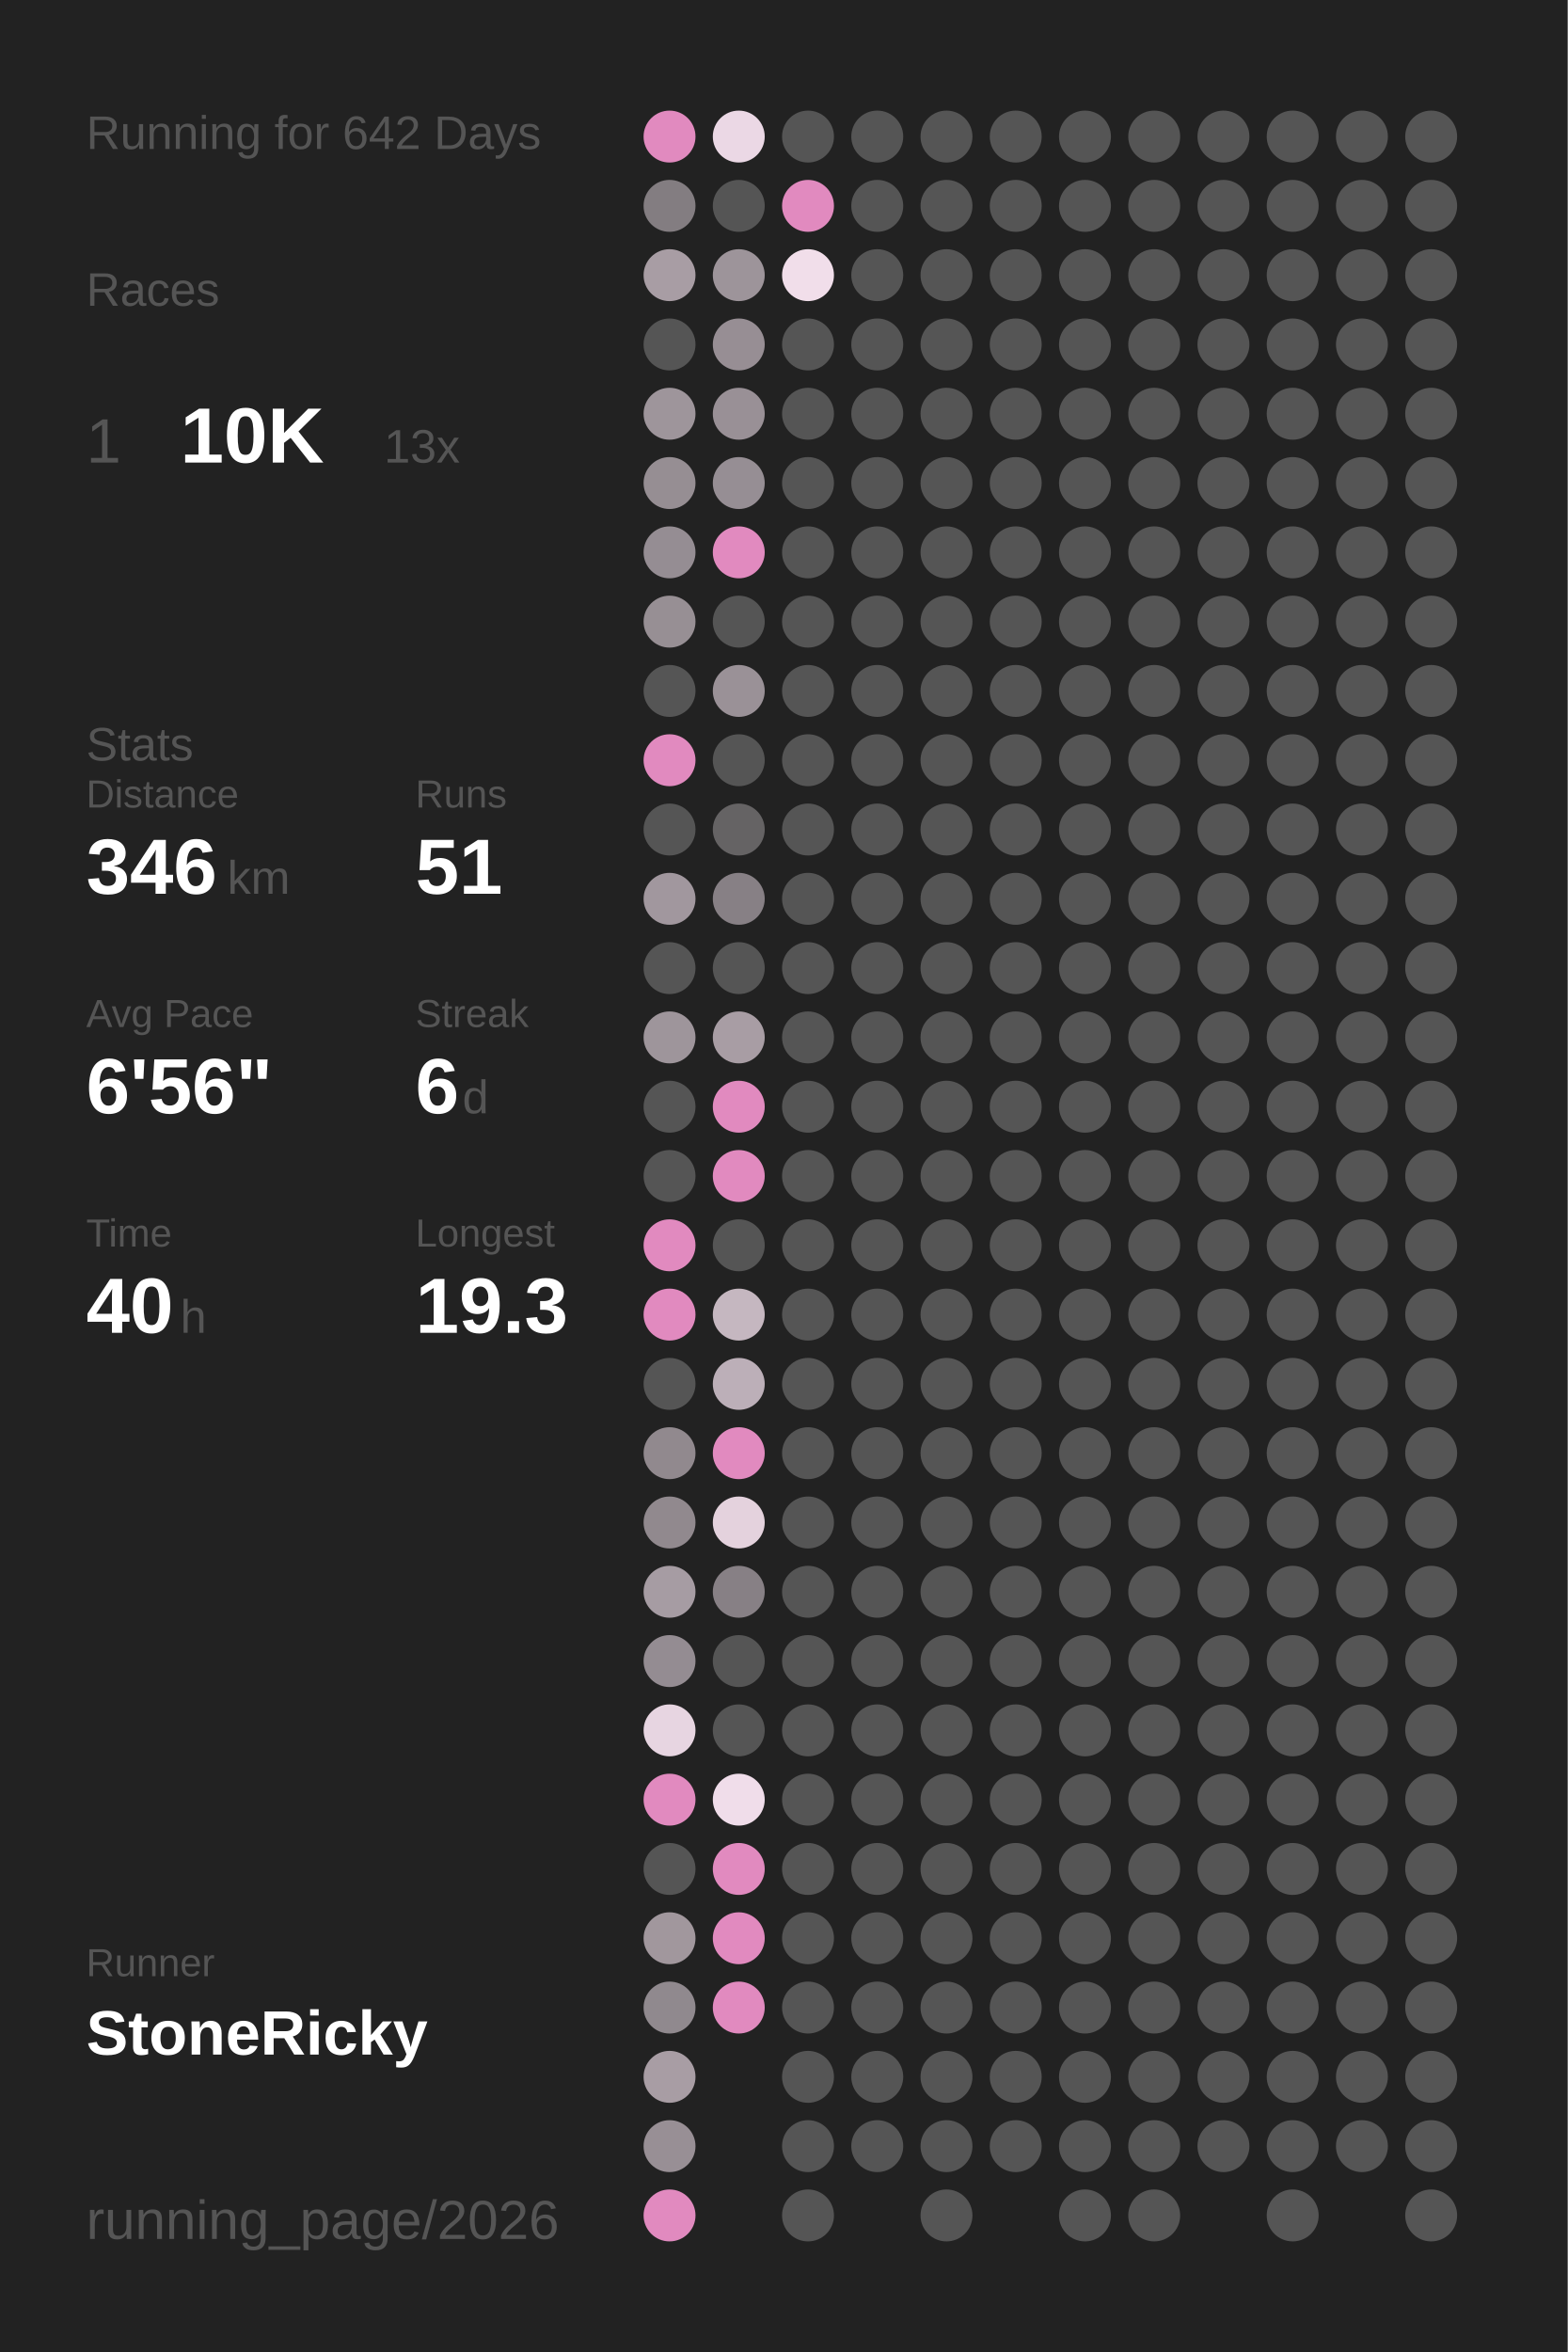
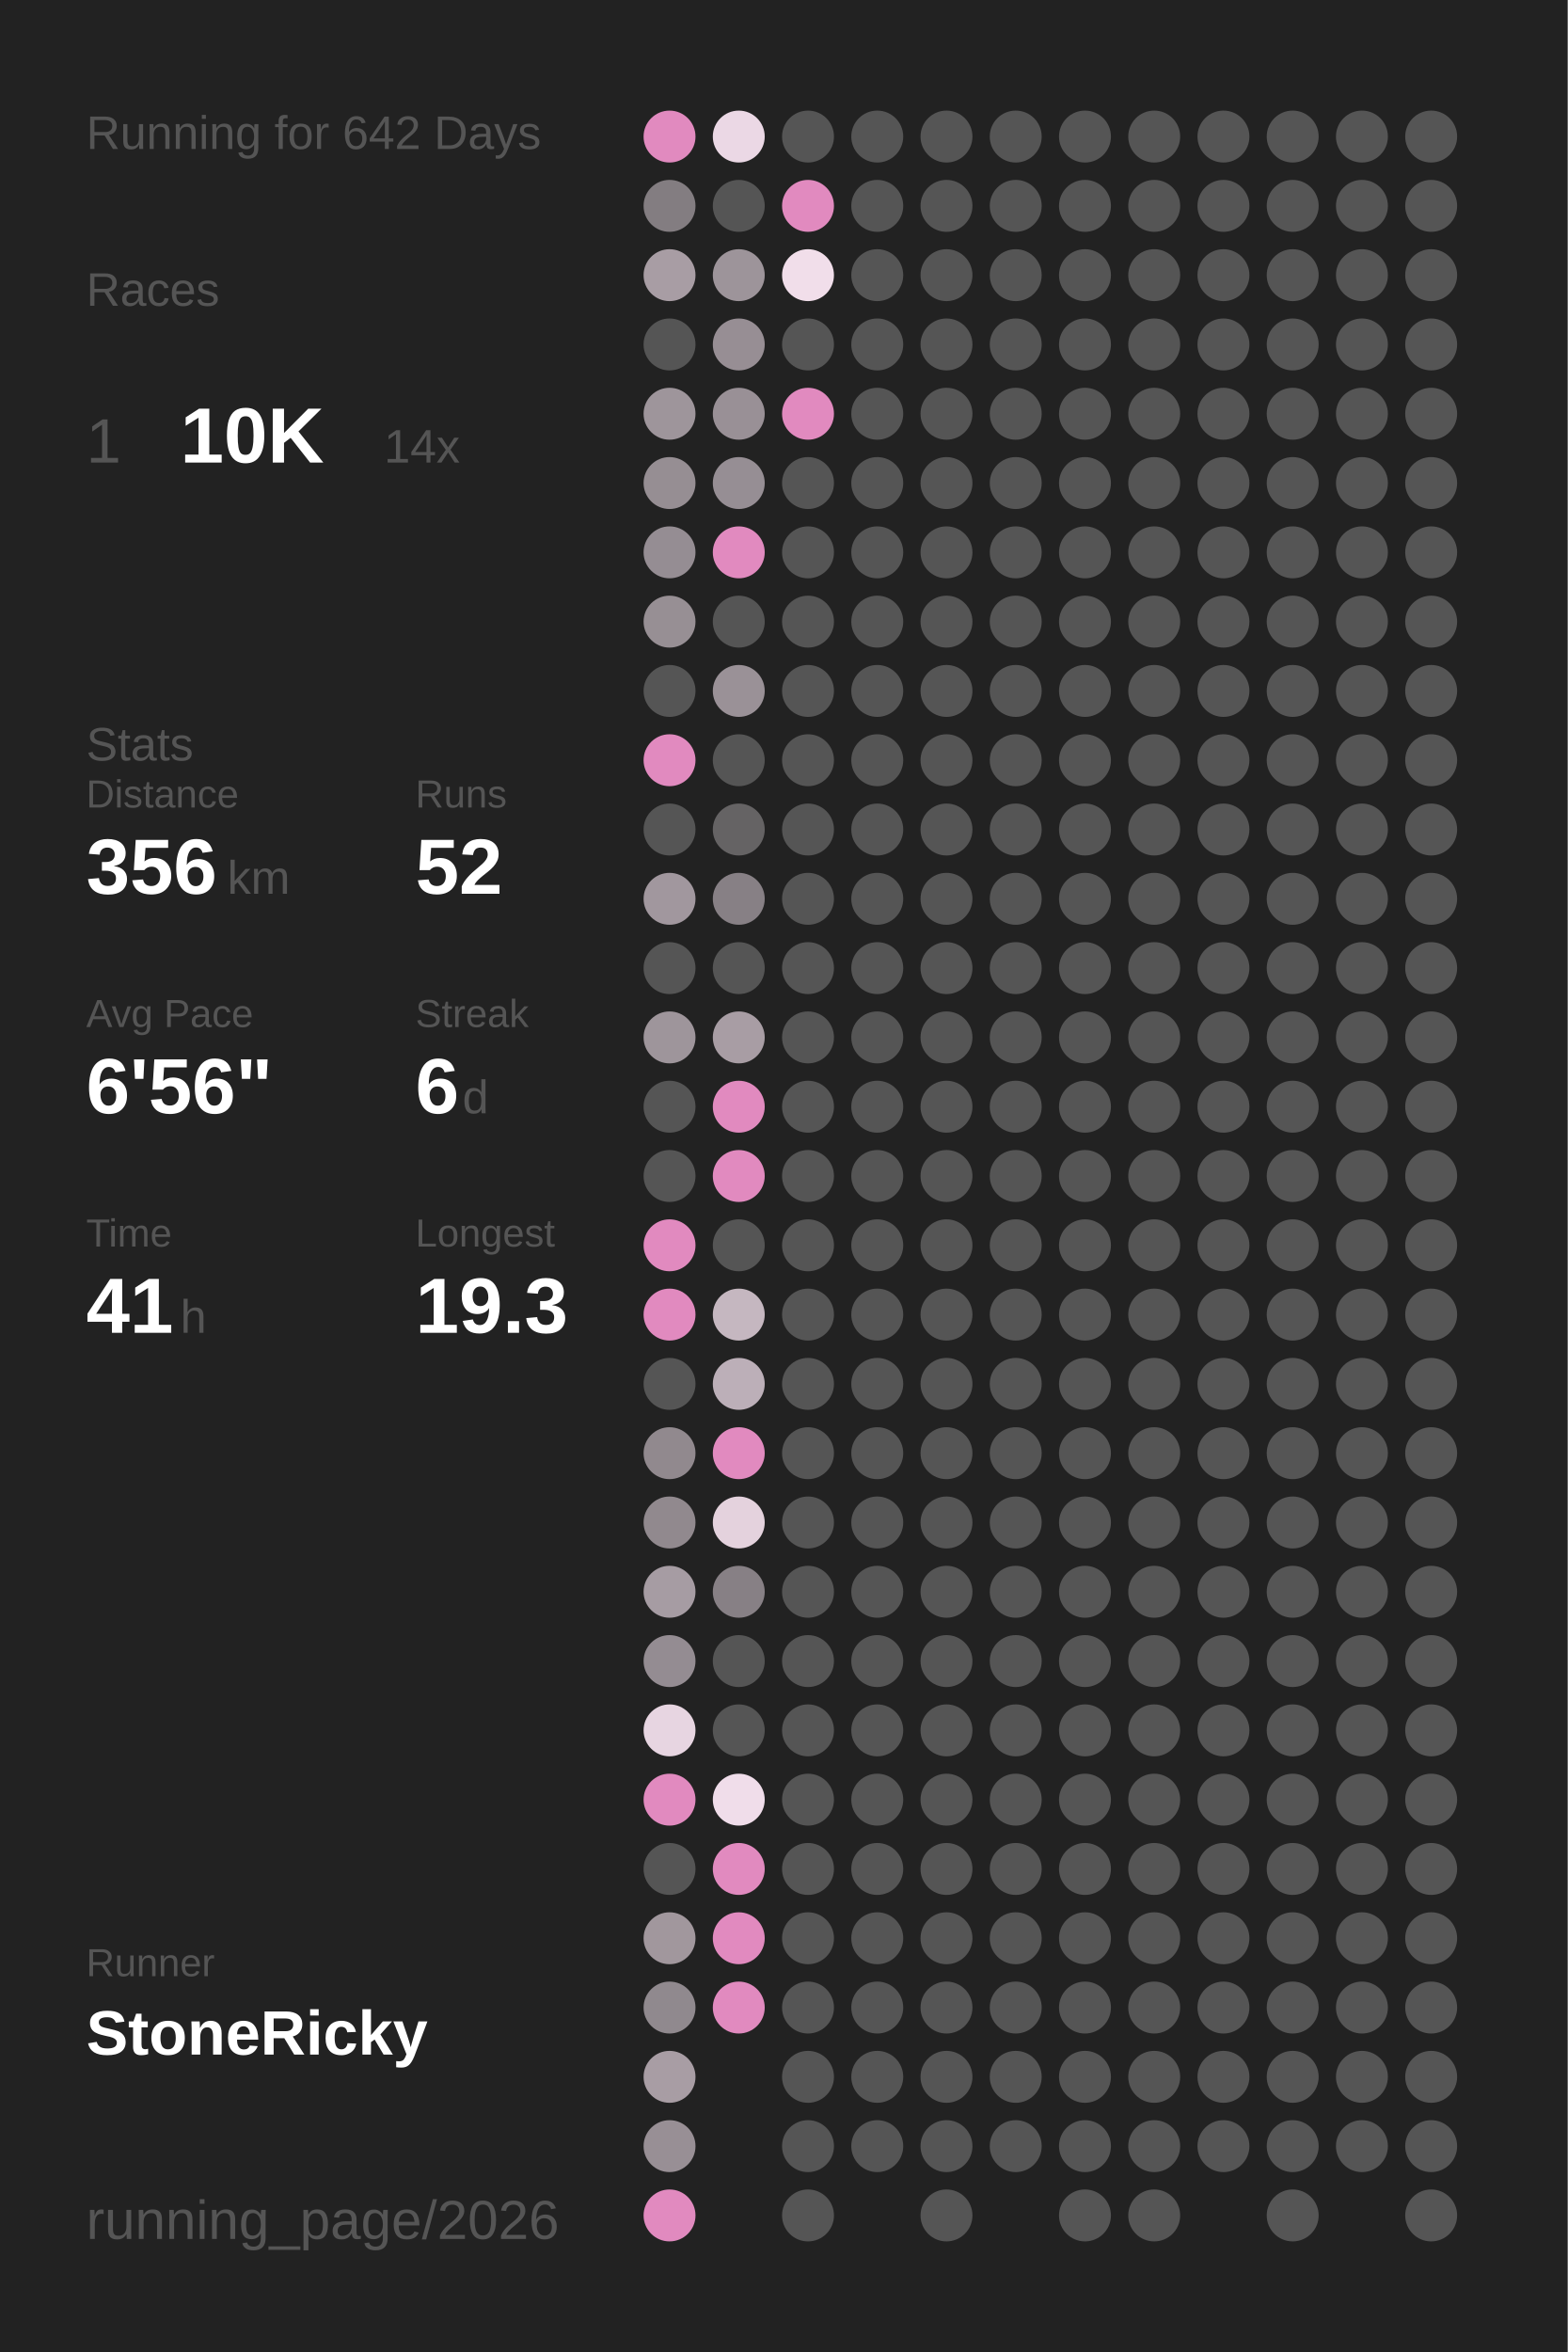
<svg xmlns="http://www.w3.org/2000/svg" baseProfile="full" height="300mm" version="1.1" viewBox="0,0,200,300" width="200mm">
  <defs />
  <rect fill="#222222" height="300" width="200" x="0" y="0" />
  <text fill="#555555" style="font-size:6px; font-family:Arial;" x="11" y="19">Running for 642 Days</text>
  <text fill="#555555" style="font-size:6px; font-family:Arial;" x="11" y="39">Races</text>
  <text fill="#555555" style="font-size:8px; font-family:Arial;" x="11" y="59">1</text>
  <text fill="#FFFFFF" style="font-size:10px; font-family:Arial; font-weight:bold;" x="23" y="59">10K</text>
-   <text fill="#555555" style="font-size:6px; font-family:Arial;" x="49" y="59">13x</text>
+   <text fill="#555555" style="font-size:6px; font-family:Arial;" x="49" y="59">14x</text>
  <text fill="#555555" style="font-size:6px; font-family:Arial;" x="11" y="97">Stats</text>
  <text fill="#555555" style="font-size:5px; font-family:Arial;" x="11" y="103">Distance</text>
-   <text fill="#FFFFFF" style="font-size:10px; font-family:Arial; font-weight:bold;" x="11" y="114">346</text>
+   <text fill="#FFFFFF" style="font-size:10px; font-family:Arial; font-weight:bold;" x="11" y="114">356</text>
  <text fill="#555555" style="font-size:6px; font-family:Arial;" x="29" y="114">km</text>
  <text fill="#555555" style="font-size:5px; font-family:Arial;" x="53" y="103">Runs</text>
-   <text fill="#FFFFFF" style="font-size:10px; font-family:Arial; font-weight:bold;" x="53" y="114">51</text>
+   <text fill="#FFFFFF" style="font-size:10px; font-family:Arial; font-weight:bold;" x="53" y="114">52</text>
  <text fill="#555555" style="font-size:5px; font-family:Arial;" x="11" y="131">Avg Pace</text>
  <text fill="#FFFFFF" style="font-size:10px; font-family:Arial; font-weight:bold;" x="11" y="142">6'56"</text>
  <text fill="#555555" style="font-size:5px; font-family:Arial;" x="53" y="131">Streak</text>
  <text fill="#FFFFFF" style="font-size:10px; font-family:Arial; font-weight:bold;" x="53" y="142">6</text>
  <text fill="#555555" style="font-size:6px; font-family:Arial;" x="59" y="142">d</text>
  <text fill="#555555" style="font-size:5px; font-family:Arial;" x="11" y="159">Time</text>
-   <text fill="#FFFFFF" style="font-size:10px; font-family:Arial; font-weight:bold;" x="11" y="170">40</text>
+   <text fill="#FFFFFF" style="font-size:10px; font-family:Arial; font-weight:bold;" x="11" y="170">41</text>
  <text fill="#555555" style="font-size:6px; font-family:Arial;" x="23" y="170">h</text>
  <text fill="#555555" style="font-size:5px; font-family:Arial;" x="53" y="159">Longest</text>
  <text fill="#FFFFFF" style="font-size:10px; font-family:Arial; font-weight:bold;" x="53" y="170">19.3</text>
  <text fill="#555555" style="font-size:5px; font-family:Arial;" x="11" y="252.065">Runner</text>
  <text fill="#FFFFFF" style="font-size:8px; font-family:Arial; font-weight:bold;" x="11" y="262.065">StoneRicky</text>
  <text fill="#555555" style="font-size:7px; font-family:Arial;" x="11" y="285.581">running_page/2026</text>
  <circle cx="85.417" cy="17.419" fill="#E18ABF" r="3.312" />
  <circle cx="85.417" cy="26.258" fill="#837d81" r="3.312" />
  <circle cx="85.417" cy="35.097" fill="#a89da4" r="3.312" />
  <circle cx="85.417" cy="43.935" fill="#555555" r="3.312" />
  <circle cx="85.417" cy="52.774" fill="#9e959b" r="3.312" />
  <circle cx="85.417" cy="61.613" fill="#968e93" r="3.312" />
  <circle cx="85.417" cy="70.452" fill="#958d93" r="3.312" />
  <circle cx="85.417" cy="79.29" fill="#978f94" r="3.312" />
  <circle cx="85.417" cy="88.129" fill="#555555" r="3.312" />
  <circle cx="85.417" cy="96.968" fill="#E18ABF" r="3.312" />
  <circle cx="85.417" cy="105.806" fill="#555555" r="3.312" />
  <circle cx="85.417" cy="114.645" fill="#a1979e" r="3.312" />
  <circle cx="85.417" cy="123.484" fill="#555555" r="3.312" />
  <circle cx="85.417" cy="132.323" fill="#9e959b" r="3.312" />
  <circle cx="85.417" cy="141.161" fill="#555555" r="3.312" />
  <circle cx="85.417" cy="150" fill="#555555" r="3.312" />
  <circle cx="85.417" cy="158.839" fill="#E18ABF" r="3.312" />
  <circle cx="85.417" cy="167.677" fill="#E18ABF" r="3.312" />
  <circle cx="85.417" cy="176.516" fill="#555555" r="3.312" />
  <circle cx="85.417" cy="185.355" fill="#91898e" r="3.312" />
  <circle cx="85.417" cy="194.194" fill="#91898e" r="3.312" />
  <circle cx="85.417" cy="203.032" fill="#a69ca3" r="3.312" />
  <circle cx="85.417" cy="211.871" fill="#948c92" r="3.312" />
  <circle cx="85.417" cy="220.71" fill="#e7d5e1" r="3.312" />
  <circle cx="85.417" cy="229.548" fill="#E18ABF" r="3.312" />
  <circle cx="85.417" cy="238.387" fill="#555555" r="3.312" />
  <circle cx="85.417" cy="247.226" fill="#a1979d" r="3.312" />
  <circle cx="85.417" cy="256.065" fill="#90898e" r="3.312" />
  <circle cx="85.417" cy="264.903" fill="#a89da4" r="3.312" />
  <circle cx="85.417" cy="273.742" fill="#988f95" r="3.312" />
  <circle cx="85.417" cy="282.581" fill="#E18ABF" r="3.312" />
  <circle cx="94.25" cy="17.419" fill="#ebd8e5" r="3.312" />
  <circle cx="94.25" cy="26.258" fill="#555555" r="3.312" />
  <circle cx="94.25" cy="35.097" fill="#9d949a" r="3.312" />
  <circle cx="94.25" cy="43.935" fill="#978e94" r="3.312" />
  <circle cx="94.25" cy="52.774" fill="#999096" r="3.312" />
  <circle cx="94.25" cy="61.613" fill="#968e94" r="3.312" />
  <circle cx="94.25" cy="70.452" fill="#E18ABF" r="3.312" />
  <circle cx="94.25" cy="79.29" fill="#555555" r="3.312" />
  <circle cx="94.25" cy="88.129" fill="#9a9197" r="3.312" />
  <circle cx="94.25" cy="96.968" fill="#555555" r="3.312" />
  <circle cx="94.25" cy="105.806" fill="#656364" r="3.312" />
  <circle cx="94.25" cy="114.645" fill="#878085" r="3.312" />
  <circle cx="94.25" cy="123.484" fill="#555555" r="3.312" />
  <circle cx="94.25" cy="132.323" fill="#a89da4" r="3.312" />
  <circle cx="94.25" cy="141.161" fill="#E18ABF" r="3.312" />
  <circle cx="94.25" cy="150" fill="#E18ABF" r="3.312" />
  <circle cx="94.25" cy="158.839" fill="#555555" r="3.312" />
  <circle cx="94.25" cy="167.677" fill="#c5b7c0" r="3.312" />
  <circle cx="94.25" cy="176.516" fill="#bcafb8" r="3.312" />
  <circle cx="94.25" cy="185.355" fill="#E18ABF" r="3.312" />
  <circle cx="94.25" cy="194.194" fill="#e4d2dd" r="3.312" />
  <circle cx="94.25" cy="203.032" fill="#878085" r="3.312" />
  <circle cx="94.25" cy="211.871" fill="#555555" r="3.312" />
  <circle cx="94.25" cy="220.71" fill="#555555" r="3.312" />
  <circle cx="94.25" cy="229.548" fill="#f0ddea" r="3.312" />
  <circle cx="94.25" cy="238.387" fill="#E18ABF" r="3.312" />
  <circle cx="94.25" cy="247.226" fill="#E18ABF" r="3.312" />
  <circle cx="94.25" cy="256.065" fill="#E18ABF" r="3.312" />
  <circle cx="103.083" cy="17.419" fill="#555555" r="3.312" />
  <circle cx="103.083" cy="26.258" fill="#E18ABF" r="3.312" />
  <circle cx="103.083" cy="35.097" fill="#f1deea" r="3.312" />
  <circle cx="103.083" cy="43.935" fill="#555555" r="3.312" />
-   <circle cx="103.083" cy="52.774" fill="#555555" r="3.312" />
+   <circle cx="103.083" cy="52.774" fill="#E18ABF" r="3.312" />
  <circle cx="103.083" cy="61.613" fill="#555555" r="3.312" />
  <circle cx="103.083" cy="70.452" fill="#555555" r="3.312" />
  <circle cx="103.083" cy="79.29" fill="#555555" r="3.312" />
  <circle cx="103.083" cy="88.129" fill="#555555" r="3.312" />
  <circle cx="103.083" cy="96.968" fill="#555555" r="3.312" />
  <circle cx="103.083" cy="105.806" fill="#555555" r="3.312" />
  <circle cx="103.083" cy="114.645" fill="#555555" r="3.312" />
  <circle cx="103.083" cy="123.484" fill="#555555" r="3.312" />
  <circle cx="103.083" cy="132.323" fill="#555555" r="3.312" />
  <circle cx="103.083" cy="141.161" fill="#555555" r="3.312" />
  <circle cx="103.083" cy="150" fill="#555555" r="3.312" />
  <circle cx="103.083" cy="158.839" fill="#555555" r="3.312" />
  <circle cx="103.083" cy="167.677" fill="#555555" r="3.312" />
  <circle cx="103.083" cy="176.516" fill="#555555" r="3.312" />
  <circle cx="103.083" cy="185.355" fill="#555555" r="3.312" />
  <circle cx="103.083" cy="194.194" fill="#555555" r="3.312" />
  <circle cx="103.083" cy="203.032" fill="#555555" r="3.312" />
  <circle cx="103.083" cy="211.871" fill="#555555" r="3.312" />
  <circle cx="103.083" cy="220.71" fill="#555555" r="3.312" />
  <circle cx="103.083" cy="229.548" fill="#555555" r="3.312" />
  <circle cx="103.083" cy="238.387" fill="#555555" r="3.312" />
  <circle cx="103.083" cy="247.226" fill="#555555" r="3.312" />
  <circle cx="103.083" cy="256.065" fill="#555555" r="3.312" />
  <circle cx="103.083" cy="264.903" fill="#555555" r="3.312" />
  <circle cx="103.083" cy="273.742" fill="#555555" r="3.312" />
  <circle cx="103.083" cy="282.581" fill="#555555" r="3.312" />
  <circle cx="111.917" cy="17.419" fill="#555555" r="3.312" />
  <circle cx="111.917" cy="26.258" fill="#555555" r="3.312" />
  <circle cx="111.917" cy="35.097" fill="#555555" r="3.312" />
  <circle cx="111.917" cy="43.935" fill="#555555" r="3.312" />
  <circle cx="111.917" cy="52.774" fill="#555555" r="3.312" />
  <circle cx="111.917" cy="61.613" fill="#555555" r="3.312" />
  <circle cx="111.917" cy="70.452" fill="#555555" r="3.312" />
  <circle cx="111.917" cy="79.29" fill="#555555" r="3.312" />
  <circle cx="111.917" cy="88.129" fill="#555555" r="3.312" />
  <circle cx="111.917" cy="96.968" fill="#555555" r="3.312" />
  <circle cx="111.917" cy="105.806" fill="#555555" r="3.312" />
  <circle cx="111.917" cy="114.645" fill="#555555" r="3.312" />
  <circle cx="111.917" cy="123.484" fill="#555555" r="3.312" />
  <circle cx="111.917" cy="132.323" fill="#555555" r="3.312" />
  <circle cx="111.917" cy="141.161" fill="#555555" r="3.312" />
  <circle cx="111.917" cy="150" fill="#555555" r="3.312" />
  <circle cx="111.917" cy="158.839" fill="#555555" r="3.312" />
  <circle cx="111.917" cy="167.677" fill="#555555" r="3.312" />
  <circle cx="111.917" cy="176.516" fill="#555555" r="3.312" />
  <circle cx="111.917" cy="185.355" fill="#555555" r="3.312" />
  <circle cx="111.917" cy="194.194" fill="#555555" r="3.312" />
  <circle cx="111.917" cy="203.032" fill="#555555" r="3.312" />
  <circle cx="111.917" cy="211.871" fill="#555555" r="3.312" />
  <circle cx="111.917" cy="220.71" fill="#555555" r="3.312" />
  <circle cx="111.917" cy="229.548" fill="#555555" r="3.312" />
  <circle cx="111.917" cy="238.387" fill="#555555" r="3.312" />
  <circle cx="111.917" cy="247.226" fill="#555555" r="3.312" />
  <circle cx="111.917" cy="256.065" fill="#555555" r="3.312" />
  <circle cx="111.917" cy="264.903" fill="#555555" r="3.312" />
  <circle cx="111.917" cy="273.742" fill="#555555" r="3.312" />
  <circle cx="120.75" cy="17.419" fill="#555555" r="3.312" />
  <circle cx="120.75" cy="26.258" fill="#555555" r="3.312" />
  <circle cx="120.75" cy="35.097" fill="#555555" r="3.312" />
  <circle cx="120.75" cy="43.935" fill="#555555" r="3.312" />
  <circle cx="120.75" cy="52.774" fill="#555555" r="3.312" />
  <circle cx="120.75" cy="61.613" fill="#555555" r="3.312" />
  <circle cx="120.75" cy="70.452" fill="#555555" r="3.312" />
  <circle cx="120.75" cy="79.29" fill="#555555" r="3.312" />
  <circle cx="120.75" cy="88.129" fill="#555555" r="3.312" />
  <circle cx="120.75" cy="96.968" fill="#555555" r="3.312" />
  <circle cx="120.75" cy="105.806" fill="#555555" r="3.312" />
  <circle cx="120.75" cy="114.645" fill="#555555" r="3.312" />
  <circle cx="120.75" cy="123.484" fill="#555555" r="3.312" />
  <circle cx="120.75" cy="132.323" fill="#555555" r="3.312" />
  <circle cx="120.75" cy="141.161" fill="#555555" r="3.312" />
  <circle cx="120.75" cy="150" fill="#555555" r="3.312" />
  <circle cx="120.75" cy="158.839" fill="#555555" r="3.312" />
  <circle cx="120.75" cy="167.677" fill="#555555" r="3.312" />
  <circle cx="120.75" cy="176.516" fill="#555555" r="3.312" />
  <circle cx="120.75" cy="185.355" fill="#555555" r="3.312" />
  <circle cx="120.75" cy="194.194" fill="#555555" r="3.312" />
  <circle cx="120.75" cy="203.032" fill="#555555" r="3.312" />
  <circle cx="120.75" cy="211.871" fill="#555555" r="3.312" />
  <circle cx="120.75" cy="220.71" fill="#555555" r="3.312" />
  <circle cx="120.75" cy="229.548" fill="#555555" r="3.312" />
  <circle cx="120.75" cy="238.387" fill="#555555" r="3.312" />
  <circle cx="120.75" cy="247.226" fill="#555555" r="3.312" />
  <circle cx="120.75" cy="256.065" fill="#555555" r="3.312" />
  <circle cx="120.75" cy="264.903" fill="#555555" r="3.312" />
  <circle cx="120.75" cy="273.742" fill="#555555" r="3.312" />
  <circle cx="120.75" cy="282.581" fill="#555555" r="3.312" />
  <circle cx="129.583" cy="17.419" fill="#555555" r="3.312" />
  <circle cx="129.583" cy="26.258" fill="#555555" r="3.312" />
  <circle cx="129.583" cy="35.097" fill="#555555" r="3.312" />
  <circle cx="129.583" cy="43.935" fill="#555555" r="3.312" />
  <circle cx="129.583" cy="52.774" fill="#555555" r="3.312" />
  <circle cx="129.583" cy="61.613" fill="#555555" r="3.312" />
  <circle cx="129.583" cy="70.452" fill="#555555" r="3.312" />
  <circle cx="129.583" cy="79.29" fill="#555555" r="3.312" />
  <circle cx="129.583" cy="88.129" fill="#555555" r="3.312" />
  <circle cx="129.583" cy="96.968" fill="#555555" r="3.312" />
  <circle cx="129.583" cy="105.806" fill="#555555" r="3.312" />
  <circle cx="129.583" cy="114.645" fill="#555555" r="3.312" />
  <circle cx="129.583" cy="123.484" fill="#555555" r="3.312" />
  <circle cx="129.583" cy="132.323" fill="#555555" r="3.312" />
  <circle cx="129.583" cy="141.161" fill="#555555" r="3.312" />
  <circle cx="129.583" cy="150" fill="#555555" r="3.312" />
  <circle cx="129.583" cy="158.839" fill="#555555" r="3.312" />
  <circle cx="129.583" cy="167.677" fill="#555555" r="3.312" />
  <circle cx="129.583" cy="176.516" fill="#555555" r="3.312" />
  <circle cx="129.583" cy="185.355" fill="#555555" r="3.312" />
  <circle cx="129.583" cy="194.194" fill="#555555" r="3.312" />
  <circle cx="129.583" cy="203.032" fill="#555555" r="3.312" />
  <circle cx="129.583" cy="211.871" fill="#555555" r="3.312" />
  <circle cx="129.583" cy="220.71" fill="#555555" r="3.312" />
  <circle cx="129.583" cy="229.548" fill="#555555" r="3.312" />
  <circle cx="129.583" cy="238.387" fill="#555555" r="3.312" />
  <circle cx="129.583" cy="247.226" fill="#555555" r="3.312" />
  <circle cx="129.583" cy="256.065" fill="#555555" r="3.312" />
  <circle cx="129.583" cy="264.903" fill="#555555" r="3.312" />
  <circle cx="129.583" cy="273.742" fill="#555555" r="3.312" />
  <circle cx="138.417" cy="17.419" fill="#555555" r="3.312" />
  <circle cx="138.417" cy="26.258" fill="#555555" r="3.312" />
  <circle cx="138.417" cy="35.097" fill="#555555" r="3.312" />
  <circle cx="138.417" cy="43.935" fill="#555555" r="3.312" />
  <circle cx="138.417" cy="52.774" fill="#555555" r="3.312" />
  <circle cx="138.417" cy="61.613" fill="#555555" r="3.312" />
  <circle cx="138.417" cy="70.452" fill="#555555" r="3.312" />
  <circle cx="138.417" cy="79.29" fill="#555555" r="3.312" />
  <circle cx="138.417" cy="88.129" fill="#555555" r="3.312" />
  <circle cx="138.417" cy="96.968" fill="#555555" r="3.312" />
  <circle cx="138.417" cy="105.806" fill="#555555" r="3.312" />
  <circle cx="138.417" cy="114.645" fill="#555555" r="3.312" />
  <circle cx="138.417" cy="123.484" fill="#555555" r="3.312" />
  <circle cx="138.417" cy="132.323" fill="#555555" r="3.312" />
  <circle cx="138.417" cy="141.161" fill="#555555" r="3.312" />
  <circle cx="138.417" cy="150" fill="#555555" r="3.312" />
  <circle cx="138.417" cy="158.839" fill="#555555" r="3.312" />
  <circle cx="138.417" cy="167.677" fill="#555555" r="3.312" />
  <circle cx="138.417" cy="176.516" fill="#555555" r="3.312" />
  <circle cx="138.417" cy="185.355" fill="#555555" r="3.312" />
  <circle cx="138.417" cy="194.194" fill="#555555" r="3.312" />
  <circle cx="138.417" cy="203.032" fill="#555555" r="3.312" />
  <circle cx="138.417" cy="211.871" fill="#555555" r="3.312" />
  <circle cx="138.417" cy="220.71" fill="#555555" r="3.312" />
  <circle cx="138.417" cy="229.548" fill="#555555" r="3.312" />
  <circle cx="138.417" cy="238.387" fill="#555555" r="3.312" />
  <circle cx="138.417" cy="247.226" fill="#555555" r="3.312" />
  <circle cx="138.417" cy="256.065" fill="#555555" r="3.312" />
  <circle cx="138.417" cy="264.903" fill="#555555" r="3.312" />
  <circle cx="138.417" cy="273.742" fill="#555555" r="3.312" />
  <circle cx="138.417" cy="282.581" fill="#555555" r="3.312" />
  <circle cx="147.25" cy="17.419" fill="#555555" r="3.312" />
  <circle cx="147.25" cy="26.258" fill="#555555" r="3.312" />
  <circle cx="147.25" cy="35.097" fill="#555555" r="3.312" />
  <circle cx="147.25" cy="43.935" fill="#555555" r="3.312" />
  <circle cx="147.25" cy="52.774" fill="#555555" r="3.312" />
  <circle cx="147.25" cy="61.613" fill="#555555" r="3.312" />
  <circle cx="147.25" cy="70.452" fill="#555555" r="3.312" />
  <circle cx="147.25" cy="79.29" fill="#555555" r="3.312" />
  <circle cx="147.25" cy="88.129" fill="#555555" r="3.312" />
  <circle cx="147.25" cy="96.968" fill="#555555" r="3.312" />
  <circle cx="147.25" cy="105.806" fill="#555555" r="3.312" />
  <circle cx="147.25" cy="114.645" fill="#555555" r="3.312" />
  <circle cx="147.25" cy="123.484" fill="#555555" r="3.312" />
  <circle cx="147.25" cy="132.323" fill="#555555" r="3.312" />
  <circle cx="147.25" cy="141.161" fill="#555555" r="3.312" />
  <circle cx="147.25" cy="150" fill="#555555" r="3.312" />
  <circle cx="147.25" cy="158.839" fill="#555555" r="3.312" />
  <circle cx="147.25" cy="167.677" fill="#555555" r="3.312" />
  <circle cx="147.25" cy="176.516" fill="#555555" r="3.312" />
  <circle cx="147.25" cy="185.355" fill="#555555" r="3.312" />
  <circle cx="147.25" cy="194.194" fill="#555555" r="3.312" />
  <circle cx="147.25" cy="203.032" fill="#555555" r="3.312" />
  <circle cx="147.25" cy="211.871" fill="#555555" r="3.312" />
  <circle cx="147.25" cy="220.71" fill="#555555" r="3.312" />
  <circle cx="147.25" cy="229.548" fill="#555555" r="3.312" />
  <circle cx="147.25" cy="238.387" fill="#555555" r="3.312" />
  <circle cx="147.25" cy="247.226" fill="#555555" r="3.312" />
  <circle cx="147.25" cy="256.065" fill="#555555" r="3.312" />
  <circle cx="147.25" cy="264.903" fill="#555555" r="3.312" />
  <circle cx="147.25" cy="273.742" fill="#555555" r="3.312" />
  <circle cx="147.25" cy="282.581" fill="#555555" r="3.312" />
  <circle cx="156.083" cy="17.419" fill="#555555" r="3.312" />
  <circle cx="156.083" cy="26.258" fill="#555555" r="3.312" />
  <circle cx="156.083" cy="35.097" fill="#555555" r="3.312" />
  <circle cx="156.083" cy="43.935" fill="#555555" r="3.312" />
  <circle cx="156.083" cy="52.774" fill="#555555" r="3.312" />
  <circle cx="156.083" cy="61.613" fill="#555555" r="3.312" />
  <circle cx="156.083" cy="70.452" fill="#555555" r="3.312" />
  <circle cx="156.083" cy="79.29" fill="#555555" r="3.312" />
  <circle cx="156.083" cy="88.129" fill="#555555" r="3.312" />
  <circle cx="156.083" cy="96.968" fill="#555555" r="3.312" />
  <circle cx="156.083" cy="105.806" fill="#555555" r="3.312" />
  <circle cx="156.083" cy="114.645" fill="#555555" r="3.312" />
  <circle cx="156.083" cy="123.484" fill="#555555" r="3.312" />
  <circle cx="156.083" cy="132.323" fill="#555555" r="3.312" />
  <circle cx="156.083" cy="141.161" fill="#555555" r="3.312" />
  <circle cx="156.083" cy="150" fill="#555555" r="3.312" />
  <circle cx="156.083" cy="158.839" fill="#555555" r="3.312" />
  <circle cx="156.083" cy="167.677" fill="#555555" r="3.312" />
  <circle cx="156.083" cy="176.516" fill="#555555" r="3.312" />
  <circle cx="156.083" cy="185.355" fill="#555555" r="3.312" />
  <circle cx="156.083" cy="194.194" fill="#555555" r="3.312" />
  <circle cx="156.083" cy="203.032" fill="#555555" r="3.312" />
  <circle cx="156.083" cy="211.871" fill="#555555" r="3.312" />
  <circle cx="156.083" cy="220.71" fill="#555555" r="3.312" />
  <circle cx="156.083" cy="229.548" fill="#555555" r="3.312" />
  <circle cx="156.083" cy="238.387" fill="#555555" r="3.312" />
  <circle cx="156.083" cy="247.226" fill="#555555" r="3.312" />
  <circle cx="156.083" cy="256.065" fill="#555555" r="3.312" />
  <circle cx="156.083" cy="264.903" fill="#555555" r="3.312" />
  <circle cx="156.083" cy="273.742" fill="#555555" r="3.312" />
  <circle cx="164.917" cy="17.419" fill="#555555" r="3.312" />
  <circle cx="164.917" cy="26.258" fill="#555555" r="3.312" />
  <circle cx="164.917" cy="35.097" fill="#555555" r="3.312" />
  <circle cx="164.917" cy="43.935" fill="#555555" r="3.312" />
  <circle cx="164.917" cy="52.774" fill="#555555" r="3.312" />
  <circle cx="164.917" cy="61.613" fill="#555555" r="3.312" />
  <circle cx="164.917" cy="70.452" fill="#555555" r="3.312" />
  <circle cx="164.917" cy="79.29" fill="#555555" r="3.312" />
  <circle cx="164.917" cy="88.129" fill="#555555" r="3.312" />
  <circle cx="164.917" cy="96.968" fill="#555555" r="3.312" />
  <circle cx="164.917" cy="105.806" fill="#555555" r="3.312" />
  <circle cx="164.917" cy="114.645" fill="#555555" r="3.312" />
  <circle cx="164.917" cy="123.484" fill="#555555" r="3.312" />
  <circle cx="164.917" cy="132.323" fill="#555555" r="3.312" />
  <circle cx="164.917" cy="141.161" fill="#555555" r="3.312" />
  <circle cx="164.917" cy="150" fill="#555555" r="3.312" />
  <circle cx="164.917" cy="158.839" fill="#555555" r="3.312" />
  <circle cx="164.917" cy="167.677" fill="#555555" r="3.312" />
  <circle cx="164.917" cy="176.516" fill="#555555" r="3.312" />
  <circle cx="164.917" cy="185.355" fill="#555555" r="3.312" />
  <circle cx="164.917" cy="194.194" fill="#555555" r="3.312" />
  <circle cx="164.917" cy="203.032" fill="#555555" r="3.312" />
  <circle cx="164.917" cy="211.871" fill="#555555" r="3.312" />
  <circle cx="164.917" cy="220.71" fill="#555555" r="3.312" />
  <circle cx="164.917" cy="229.548" fill="#555555" r="3.312" />
  <circle cx="164.917" cy="238.387" fill="#555555" r="3.312" />
  <circle cx="164.917" cy="247.226" fill="#555555" r="3.312" />
  <circle cx="164.917" cy="256.065" fill="#555555" r="3.312" />
  <circle cx="164.917" cy="264.903" fill="#555555" r="3.312" />
  <circle cx="164.917" cy="273.742" fill="#555555" r="3.312" />
  <circle cx="164.917" cy="282.581" fill="#555555" r="3.312" />
  <circle cx="173.75" cy="17.419" fill="#555555" r="3.312" />
  <circle cx="173.75" cy="26.258" fill="#555555" r="3.312" />
  <circle cx="173.75" cy="35.097" fill="#555555" r="3.312" />
  <circle cx="173.75" cy="43.935" fill="#555555" r="3.312" />
  <circle cx="173.75" cy="52.774" fill="#555555" r="3.312" />
  <circle cx="173.75" cy="61.613" fill="#555555" r="3.312" />
  <circle cx="173.75" cy="70.452" fill="#555555" r="3.312" />
  <circle cx="173.75" cy="79.29" fill="#555555" r="3.312" />
  <circle cx="173.75" cy="88.129" fill="#555555" r="3.312" />
  <circle cx="173.75" cy="96.968" fill="#555555" r="3.312" />
  <circle cx="173.75" cy="105.806" fill="#555555" r="3.312" />
  <circle cx="173.75" cy="114.645" fill="#555555" r="3.312" />
  <circle cx="173.75" cy="123.484" fill="#555555" r="3.312" />
  <circle cx="173.75" cy="132.323" fill="#555555" r="3.312" />
  <circle cx="173.75" cy="141.161" fill="#555555" r="3.312" />
  <circle cx="173.75" cy="150" fill="#555555" r="3.312" />
  <circle cx="173.75" cy="158.839" fill="#555555" r="3.312" />
  <circle cx="173.75" cy="167.677" fill="#555555" r="3.312" />
  <circle cx="173.75" cy="176.516" fill="#555555" r="3.312" />
  <circle cx="173.75" cy="185.355" fill="#555555" r="3.312" />
  <circle cx="173.75" cy="194.194" fill="#555555" r="3.312" />
  <circle cx="173.75" cy="203.032" fill="#555555" r="3.312" />
  <circle cx="173.75" cy="211.871" fill="#555555" r="3.312" />
  <circle cx="173.75" cy="220.71" fill="#555555" r="3.312" />
  <circle cx="173.75" cy="229.548" fill="#555555" r="3.312" />
  <circle cx="173.75" cy="238.387" fill="#555555" r="3.312" />
  <circle cx="173.75" cy="247.226" fill="#555555" r="3.312" />
  <circle cx="173.75" cy="256.065" fill="#555555" r="3.312" />
  <circle cx="173.75" cy="264.903" fill="#555555" r="3.312" />
  <circle cx="173.75" cy="273.742" fill="#555555" r="3.312" />
  <circle cx="182.583" cy="17.419" fill="#555555" r="3.312" />
  <circle cx="182.583" cy="26.258" fill="#555555" r="3.312" />
  <circle cx="182.583" cy="35.097" fill="#555555" r="3.312" />
  <circle cx="182.583" cy="43.935" fill="#555555" r="3.312" />
  <circle cx="182.583" cy="52.774" fill="#555555" r="3.312" />
  <circle cx="182.583" cy="61.613" fill="#555555" r="3.312" />
  <circle cx="182.583" cy="70.452" fill="#555555" r="3.312" />
  <circle cx="182.583" cy="79.29" fill="#555555" r="3.312" />
  <circle cx="182.583" cy="88.129" fill="#555555" r="3.312" />
  <circle cx="182.583" cy="96.968" fill="#555555" r="3.312" />
  <circle cx="182.583" cy="105.806" fill="#555555" r="3.312" />
  <circle cx="182.583" cy="114.645" fill="#555555" r="3.312" />
  <circle cx="182.583" cy="123.484" fill="#555555" r="3.312" />
  <circle cx="182.583" cy="132.323" fill="#555555" r="3.312" />
  <circle cx="182.583" cy="141.161" fill="#555555" r="3.312" />
  <circle cx="182.583" cy="150" fill="#555555" r="3.312" />
  <circle cx="182.583" cy="158.839" fill="#555555" r="3.312" />
  <circle cx="182.583" cy="167.677" fill="#555555" r="3.312" />
  <circle cx="182.583" cy="176.516" fill="#555555" r="3.312" />
  <circle cx="182.583" cy="185.355" fill="#555555" r="3.312" />
  <circle cx="182.583" cy="194.194" fill="#555555" r="3.312" />
  <circle cx="182.583" cy="203.032" fill="#555555" r="3.312" />
  <circle cx="182.583" cy="211.871" fill="#555555" r="3.312" />
  <circle cx="182.583" cy="220.71" fill="#555555" r="3.312" />
  <circle cx="182.583" cy="229.548" fill="#555555" r="3.312" />
  <circle cx="182.583" cy="238.387" fill="#555555" r="3.312" />
  <circle cx="182.583" cy="247.226" fill="#555555" r="3.312" />
  <circle cx="182.583" cy="256.065" fill="#555555" r="3.312" />
  <circle cx="182.583" cy="264.903" fill="#555555" r="3.312" />
  <circle cx="182.583" cy="273.742" fill="#555555" r="3.312" />
  <circle cx="182.583" cy="282.581" fill="#555555" r="3.312" />
</svg>
